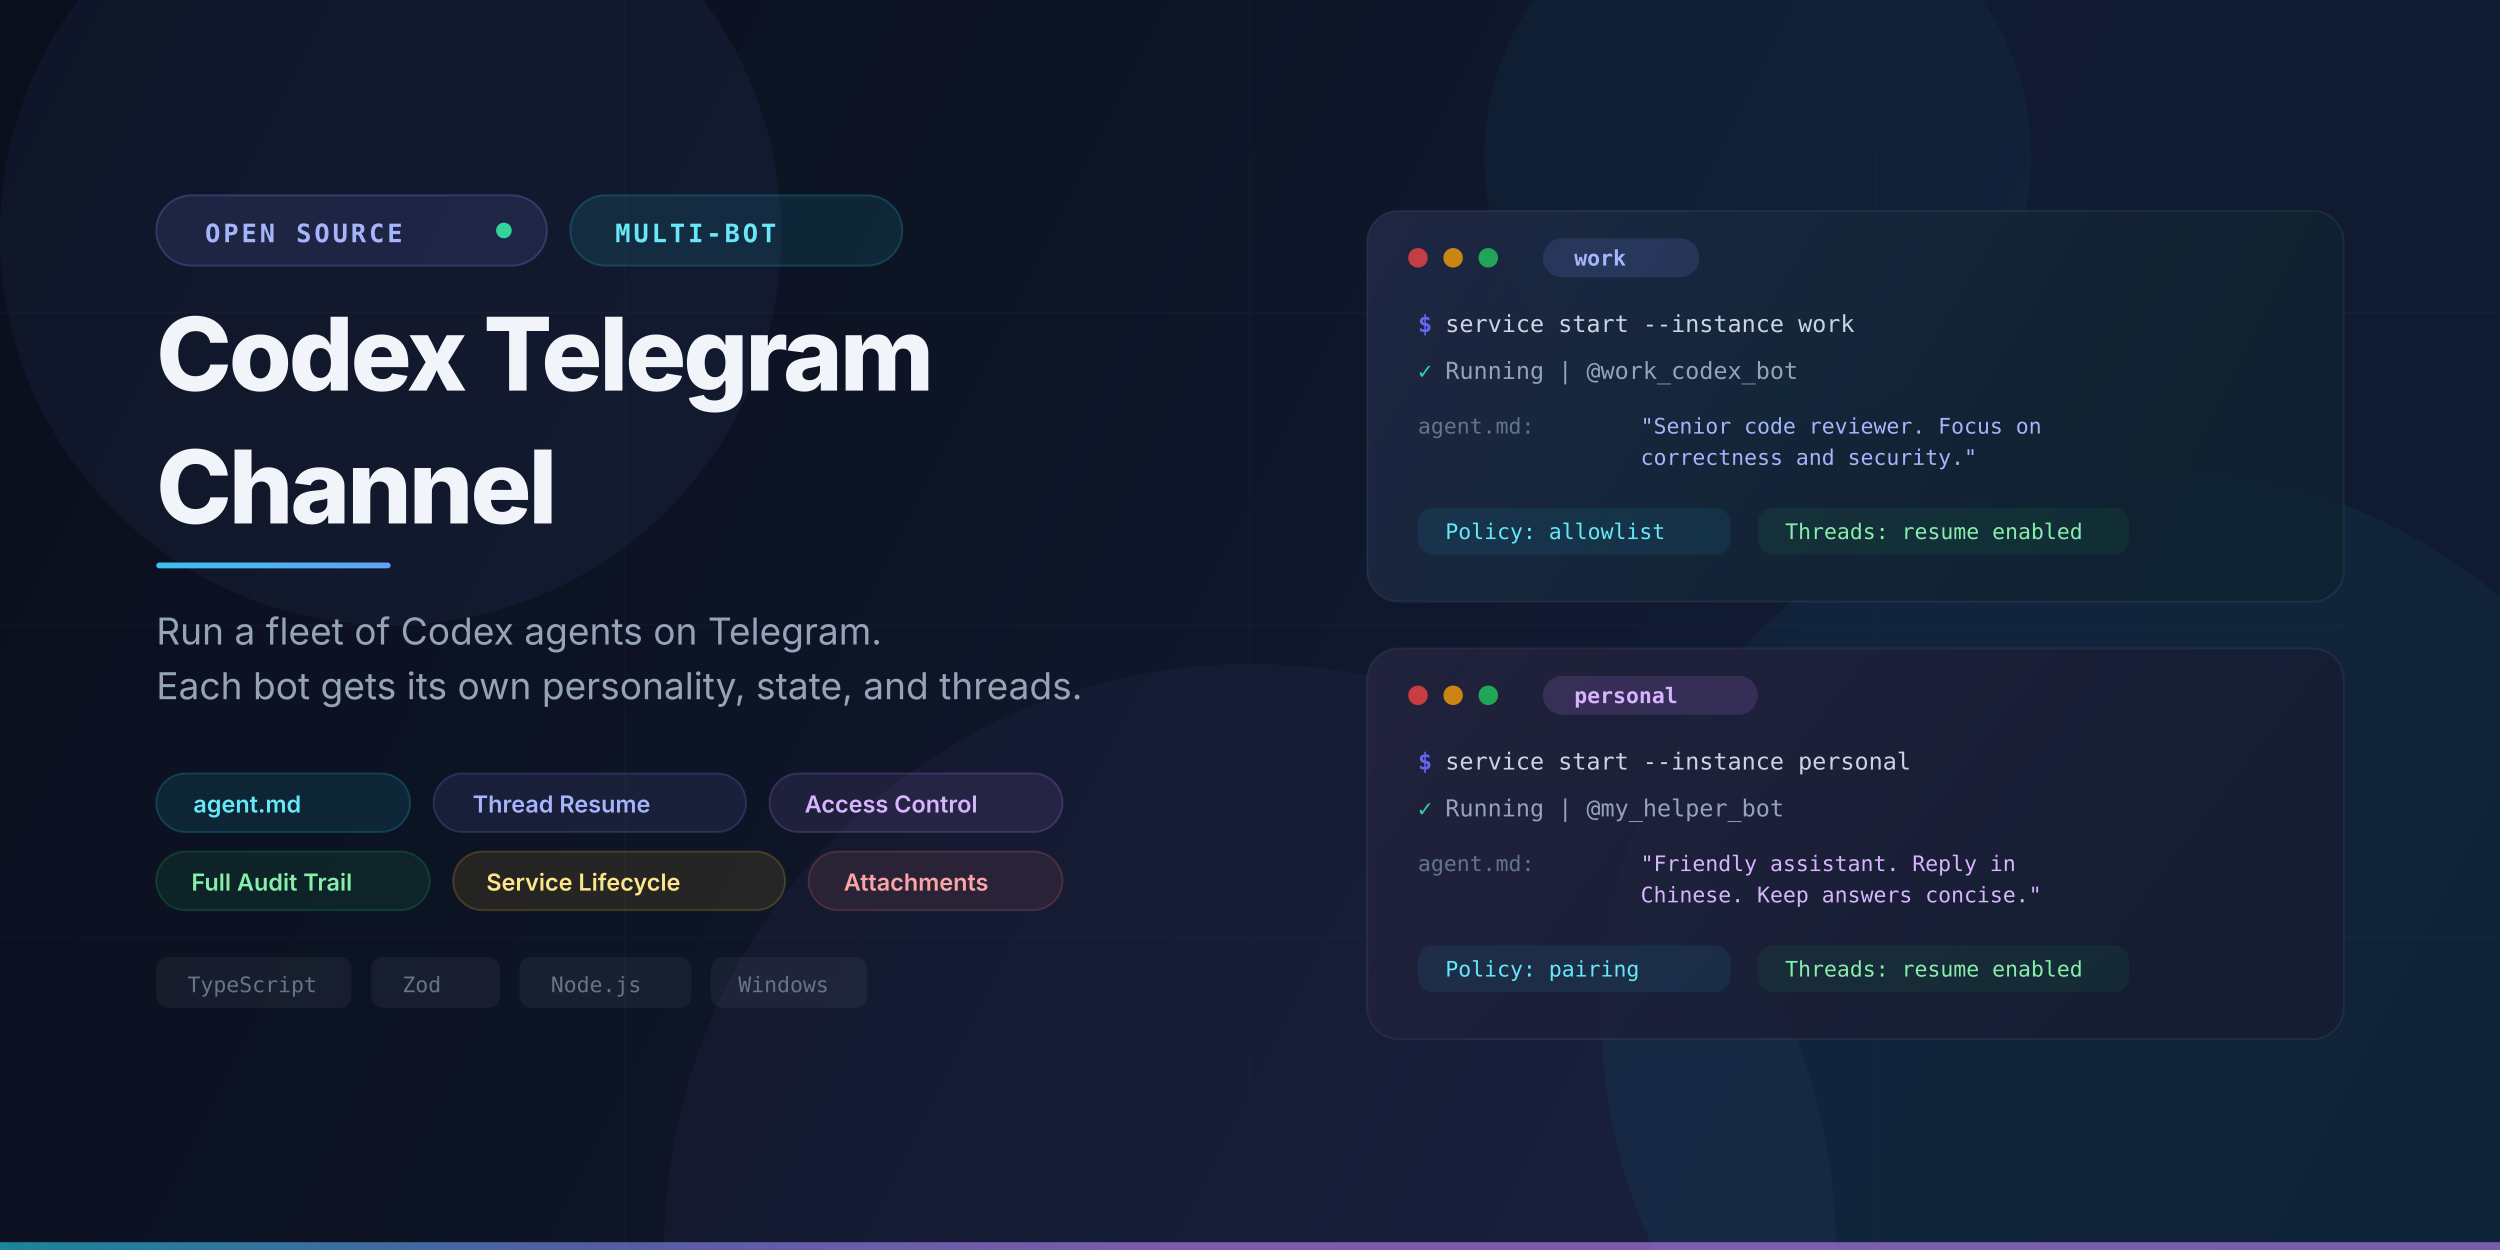
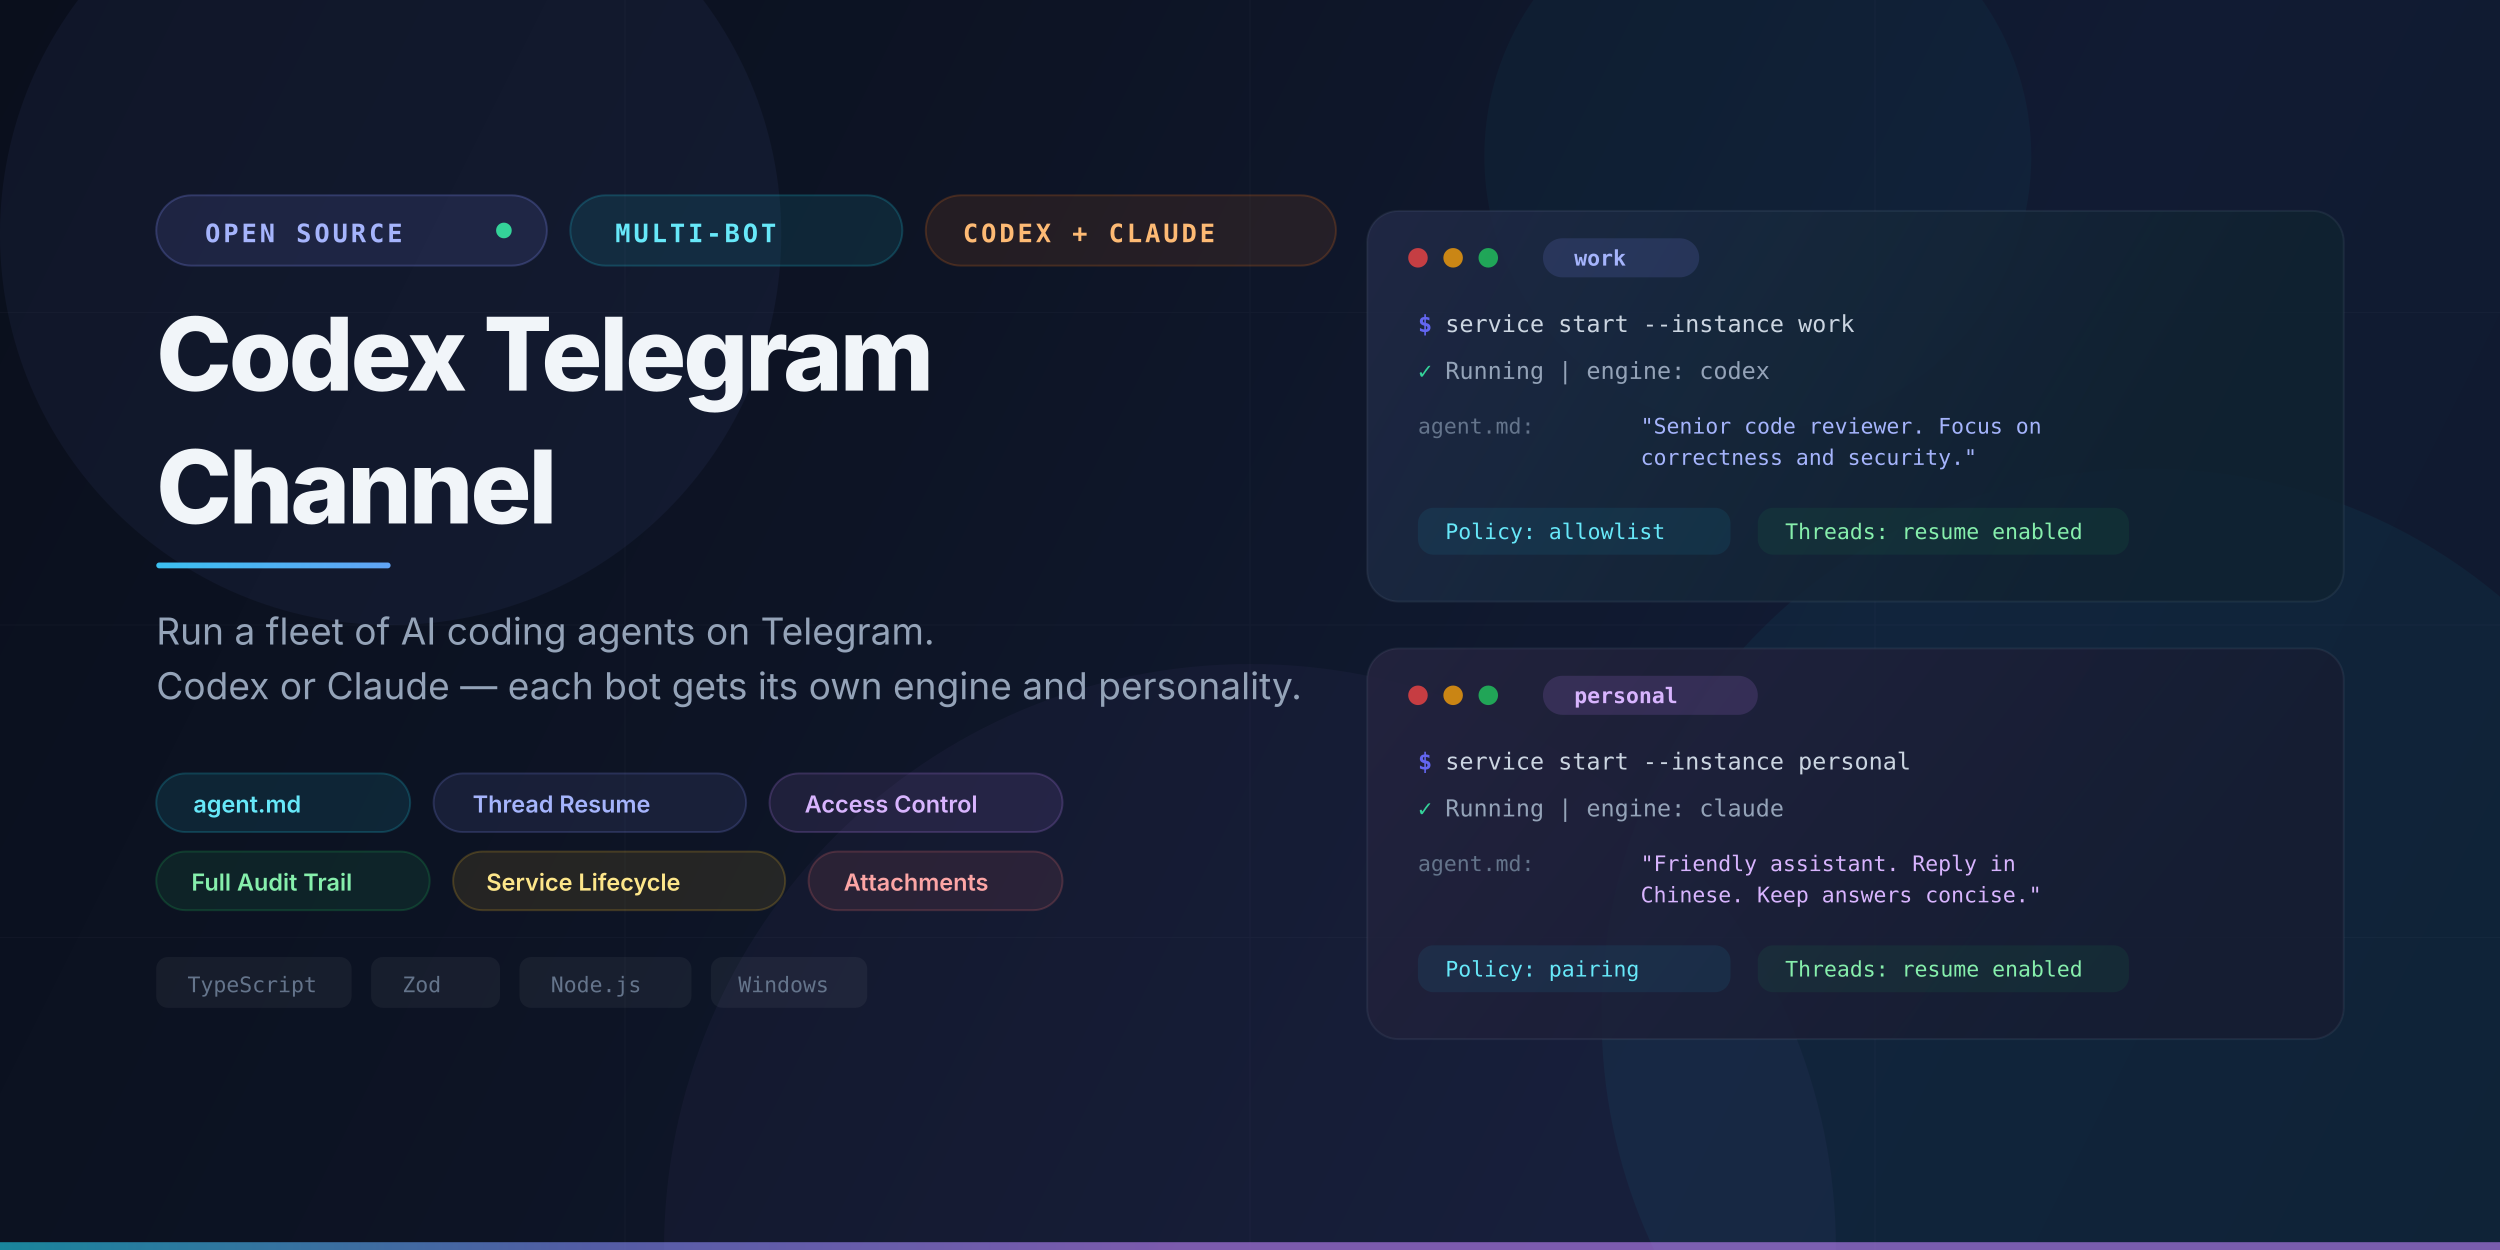
<svg xmlns="http://www.w3.org/2000/svg" width="1280" height="640" viewBox="0 0 1280 640" fill="none">
  <defs>
    <linearGradient id="bg" x1="0" y1="0" x2="1280" y2="640" gradientUnits="userSpaceOnUse">
      <stop stop-color="#0A0F1C" />
      <stop offset="0.35" stop-color="#0D1425" />
      <stop offset="0.7" stop-color="#111B33" />
      <stop offset="1" stop-color="#0F1A2E" />
    </linearGradient>
    <linearGradient id="accentGrad" x1="0" y1="0" x2="600" y2="0" gradientUnits="userSpaceOnUse">
      <stop stop-color="#22D3EE" />
      <stop offset="0.5" stop-color="#818CF8" />
      <stop offset="1" stop-color="#C084FC" />
    </linearGradient>
    <linearGradient id="cardGlow1" x1="700" y1="100" x2="1050" y2="310" gradientUnits="userSpaceOnUse">
      <stop stop-color="#818CF8" stop-opacity="0.15" />
      <stop offset="1" stop-color="#22D3EE" stop-opacity="0.06" />
    </linearGradient>
    <linearGradient id="cardGlow2" x1="700" y1="260" x2="1050" y2="530" gradientUnits="userSpaceOnUse">
      <stop stop-color="#C084FC" stop-opacity="0.12" />
      <stop offset="1" stop-color="#818CF8" stop-opacity="0.06" />
    </linearGradient>
  </defs>
  <rect width="1280" height="640" fill="url(#bg)" />
  <circle cx="200" cy="120" r="200" fill="#818CF8" fill-opacity="0.06" />
  <circle cx="1100" cy="520" r="280" fill="#22D3EE" fill-opacity="0.05" />
  <circle cx="640" cy="640" r="300" fill="#C084FC" fill-opacity="0.04" />
  <circle cx="900" cy="80" r="140" fill="#22D3EE" fill-opacity="0.04" />
  <g opacity="0.04" stroke="#94A3B8" stroke-width="0.5">
    <line x1="0" y1="160" x2="1280" y2="160" />
    <line x1="0" y1="320" x2="1280" y2="320" />
    <line x1="0" y1="480" x2="1280" y2="480" />
    <line x1="320" y1="0" x2="320" y2="640" />
    <line x1="640" y1="0" x2="640" y2="640" />
    <line x1="960" y1="0" x2="960" y2="640" />
  </g>
  <g>
    <rect x="80" y="100" width="200" height="36" rx="18" fill="rgba(130,140,248,0.12)" stroke="rgba(130,140,248,0.25)" stroke-width="1" />
    <text x="105" y="124" fill="#A5B4FC" font-family="'SF Mono', 'Cascadia Code', Consolas, monospace" font-size="13" font-weight="600" letter-spacing="1.5">OPEN SOURCE</text>
    <circle cx="258" cy="118" r="4" fill="#34D399" />
    <rect x="292" y="100" width="170" height="36" rx="18" fill="rgba(34,211,238,0.1)" stroke="rgba(34,211,238,0.2)" stroke-width="1" />
    <text x="315" y="124" fill="#67E8F9" font-family="'SF Mono', 'Cascadia Code', Consolas, monospace" font-size="13" font-weight="600" letter-spacing="1.5">MULTI-BOT</text>
+     <rect x="474" y="100" width="210" height="36" rx="18" fill="rgba(249,115,22,0.1)" stroke="rgba(249,115,22,0.2)" stroke-width="1" />
+     <text x="493" y="124" fill="#FDBA74" font-family="'SF Mono', 'Cascadia Code', Consolas, monospace" font-size="13" font-weight="600" letter-spacing="1.5">CODEX + CLAUDE</text>
    <text x="80" y="200" fill="#F1F5F9" font-family="'Inter', 'SF Pro Display', 'Segoe UI', system-ui, sans-serif" font-size="52" font-weight="800" letter-spacing="-1.5">Codex Telegram</text>
    <text x="80" y="268" fill="#F1F5F9" font-family="'Inter', 'SF Pro Display', 'Segoe UI', system-ui, sans-serif" font-size="52" font-weight="800" letter-spacing="-1.5">Channel</text>
    <rect x="80" y="288" width="120" height="3" rx="1.5" fill="url(#accentGrad)" />
-     <text x="80" y="330" fill="#94A3B8" font-family="'Inter', 'SF Pro Display', 'Segoe UI', system-ui, sans-serif" font-size="19" font-weight="400">Run a fleet of Codex agents on Telegram.</text>
-     <text x="80" y="358" fill="#94A3B8" font-family="'Inter', 'SF Pro Display', 'Segoe UI', system-ui, sans-serif" font-size="19" font-weight="400">Each bot gets its own personality, state, and threads.</text>
+     <text x="80" y="330" fill="#94A3B8" font-family="'Inter', 'SF Pro Display', 'Segoe UI', system-ui, sans-serif" font-size="19" font-weight="400">Run a fleet of AI coding agents on Telegram.</text>
+     <text x="80" y="358" fill="#94A3B8" font-family="'Inter', 'SF Pro Display', 'Segoe UI', system-ui, sans-serif" font-size="19" font-weight="400">Codex or Claude — each bot gets its own engine and personality.</text>
    <g>
      <rect x="80" y="396" width="130" height="30" rx="15" fill="rgba(34,211,238,0.1)" stroke="rgba(34,211,238,0.2)" stroke-width="1" />
      <text x="99" y="416" fill="#67E8F9" font-family="'Inter', system-ui, sans-serif" font-size="12" font-weight="600">agent.md</text>
      <rect x="222" y="396" width="160" height="30" rx="15" fill="rgba(130,140,248,0.1)" stroke="rgba(130,140,248,0.2)" stroke-width="1" />
      <text x="242" y="416" fill="#A5B4FC" font-family="'Inter', system-ui, sans-serif" font-size="12" font-weight="600">Thread Resume</text>
      <rect x="394" y="396" width="150" height="30" rx="15" fill="rgba(192,132,252,0.1)" stroke="rgba(192,132,252,0.2)" stroke-width="1" />
      <text x="412" y="416" fill="#D8B4FE" font-family="'Inter', system-ui, sans-serif" font-size="12" font-weight="600">Access Control</text>
    </g>
    <g>
      <rect x="80" y="436" width="140" height="30" rx="15" fill="rgba(34,197,94,0.1)" stroke="rgba(34,197,94,0.2)" stroke-width="1" />
      <text x="98" y="456" fill="#86EFAC" font-family="'Inter', system-ui, sans-serif" font-size="12" font-weight="600">Full Audit Trail</text>
      <rect x="232" y="436" width="170" height="30" rx="15" fill="rgba(251,191,36,0.1)" stroke="rgba(251,191,36,0.2)" stroke-width="1" />
      <text x="249" y="456" fill="#FDE68A" font-family="'Inter', system-ui, sans-serif" font-size="12" font-weight="600">Service Lifecycle</text>
      <rect x="414" y="436" width="130" height="30" rx="15" fill="rgba(248,113,113,0.1)" stroke="rgba(248,113,113,0.2)" stroke-width="1" />
      <text x="432" y="456" fill="#FCA5A5" font-family="'Inter', system-ui, sans-serif" font-size="12" font-weight="600">Attachments</text>
    </g>
    <g>
      <rect x="80" y="490" width="100" height="26" rx="6" fill="rgba(255,255,255,0.05)" />
      <text x="96" y="508" fill="#64748B" font-family="'SF Mono', Consolas, monospace" font-size="11" font-weight="500">TypeScript</text>
      <rect x="190" y="490" width="66" height="26" rx="6" fill="rgba(255,255,255,0.05)" />
      <text x="206" y="508" fill="#64748B" font-family="'SF Mono', Consolas, monospace" font-size="11" font-weight="500">Zod</text>
      <rect x="266" y="490" width="88" height="26" rx="6" fill="rgba(255,255,255,0.05)" />
      <text x="282" y="508" fill="#64748B" font-family="'SF Mono', Consolas, monospace" font-size="11" font-weight="500">Node.js</text>
      <rect x="364" y="490" width="80" height="26" rx="6" fill="rgba(255,255,255,0.05)" />
      <text x="378" y="508" fill="#64748B" font-family="'SF Mono', Consolas, monospace" font-size="11" font-weight="500">Windows</text>
    </g>
  </g>
  <g>
    <rect x="700" y="108" width="500" height="200" rx="16" fill="rgba(15,20,35,0.85)" stroke="rgba(148,163,184,0.1)" stroke-width="1" />
    <rect x="700" y="108" width="500" height="200" rx="16" fill="url(#cardGlow1)" />
    <circle cx="726" cy="132" r="5" fill="#EF4444" fill-opacity="0.8" />
    <circle cx="744" cy="132" r="5" fill="#F59E0B" fill-opacity="0.8" />
    <circle cx="762" cy="132" r="5" fill="#22C55E" fill-opacity="0.8" />
    <rect x="790" y="122" width="80" height="20" rx="10" fill="rgba(130,140,248,0.15)" />
    <text x="806" y="136" fill="#A5B4FC" font-family="'SF Mono', Consolas, monospace" font-size="11" font-weight="600">work</text>
    <text x="726" y="170" fill="#6366F1" font-family="'SF Mono', Consolas, monospace" font-size="12" font-weight="600">$</text>
    <text x="740" y="170" fill="#CBD5E1" font-family="'SF Mono', Consolas, monospace" font-size="12"> service start --instance work</text>
    <text x="726" y="194" fill="#34D399" font-family="'SF Mono', Consolas, monospace" font-size="12">✓</text>
-     <text x="740" y="194" fill="#94A3B8" font-family="'SF Mono', Consolas, monospace" font-size="12"> Running | @work_codex_bot</text>
+     <text x="740" y="194" fill="#94A3B8" font-family="'SF Mono', Consolas, monospace" font-size="12"> Running | engine: codex</text>
    <text x="726" y="222" fill="#64748B" font-family="'SF Mono', Consolas, monospace" font-size="11">  agent.md:</text>
    <text x="840" y="222" fill="#A5B4FC" font-family="'SF Mono', Consolas, monospace" font-size="11">"Senior code reviewer. Focus on</text>
    <text x="840" y="238" fill="#A5B4FC" font-family="'SF Mono', Consolas, monospace" font-size="11"> correctness and security."</text>
    <rect x="726" y="260" width="160" height="24" rx="8" fill="rgba(34,211,238,0.08)" />
    <text x="740" y="276" fill="#67E8F9" font-family="'SF Mono', Consolas, monospace" font-size="11">Policy: allowlist</text>
    <rect x="900" y="260" width="190" height="24" rx="8" fill="rgba(34,197,94,0.08)" />
    <text x="914" y="276" fill="#86EFAC" font-family="'SF Mono', Consolas, monospace" font-size="11">Threads: resume enabled</text>
    <rect x="700" y="332" width="500" height="200" rx="16" fill="rgba(15,20,35,0.85)" stroke="rgba(148,163,184,0.1)" stroke-width="1" />
    <rect x="700" y="332" width="500" height="200" rx="16" fill="url(#cardGlow2)" />
    <circle cx="726" cy="356" r="5" fill="#EF4444" fill-opacity="0.8" />
    <circle cx="744" cy="356" r="5" fill="#F59E0B" fill-opacity="0.8" />
    <circle cx="762" cy="356" r="5" fill="#22C55E" fill-opacity="0.8" />
    <rect x="790" y="346" width="110" height="20" rx="10" fill="rgba(192,132,252,0.15)" />
    <text x="806" y="360" fill="#D8B4FE" font-family="'SF Mono', Consolas, monospace" font-size="11" font-weight="600">personal</text>
    <text x="726" y="394" fill="#6366F1" font-family="'SF Mono', Consolas, monospace" font-size="12" font-weight="600">$</text>
    <text x="740" y="394" fill="#CBD5E1" font-family="'SF Mono', Consolas, monospace" font-size="12"> service start --instance personal</text>
    <text x="726" y="418" fill="#34D399" font-family="'SF Mono', Consolas, monospace" font-size="12">✓</text>
-     <text x="740" y="418" fill="#94A3B8" font-family="'SF Mono', Consolas, monospace" font-size="12"> Running | @my_helper_bot</text>
+     <text x="740" y="418" fill="#94A3B8" font-family="'SF Mono', Consolas, monospace" font-size="12"> Running | engine: claude</text>
    <text x="726" y="446" fill="#64748B" font-family="'SF Mono', Consolas, monospace" font-size="11">  agent.md:</text>
    <text x="840" y="446" fill="#D8B4FE" font-family="'SF Mono', Consolas, monospace" font-size="11">"Friendly assistant. Reply in</text>
    <text x="840" y="462" fill="#D8B4FE" font-family="'SF Mono', Consolas, monospace" font-size="11"> Chinese. Keep answers concise."</text>
    <rect x="726" y="484" width="160" height="24" rx="8" fill="rgba(34,211,238,0.08)" />
    <text x="740" y="500" fill="#67E8F9" font-family="'SF Mono', Consolas, monospace" font-size="11">Policy: pairing</text>
    <rect x="900" y="484" width="190" height="24" rx="8" fill="rgba(34,197,94,0.08)" />
    <text x="914" y="500" fill="#86EFAC" font-family="'SF Mono', Consolas, monospace" font-size="11">Threads: resume enabled</text>
  </g>
  <rect x="0" y="636" width="1280" height="4" fill="url(#accentGrad)" opacity="0.6" />
</svg>
